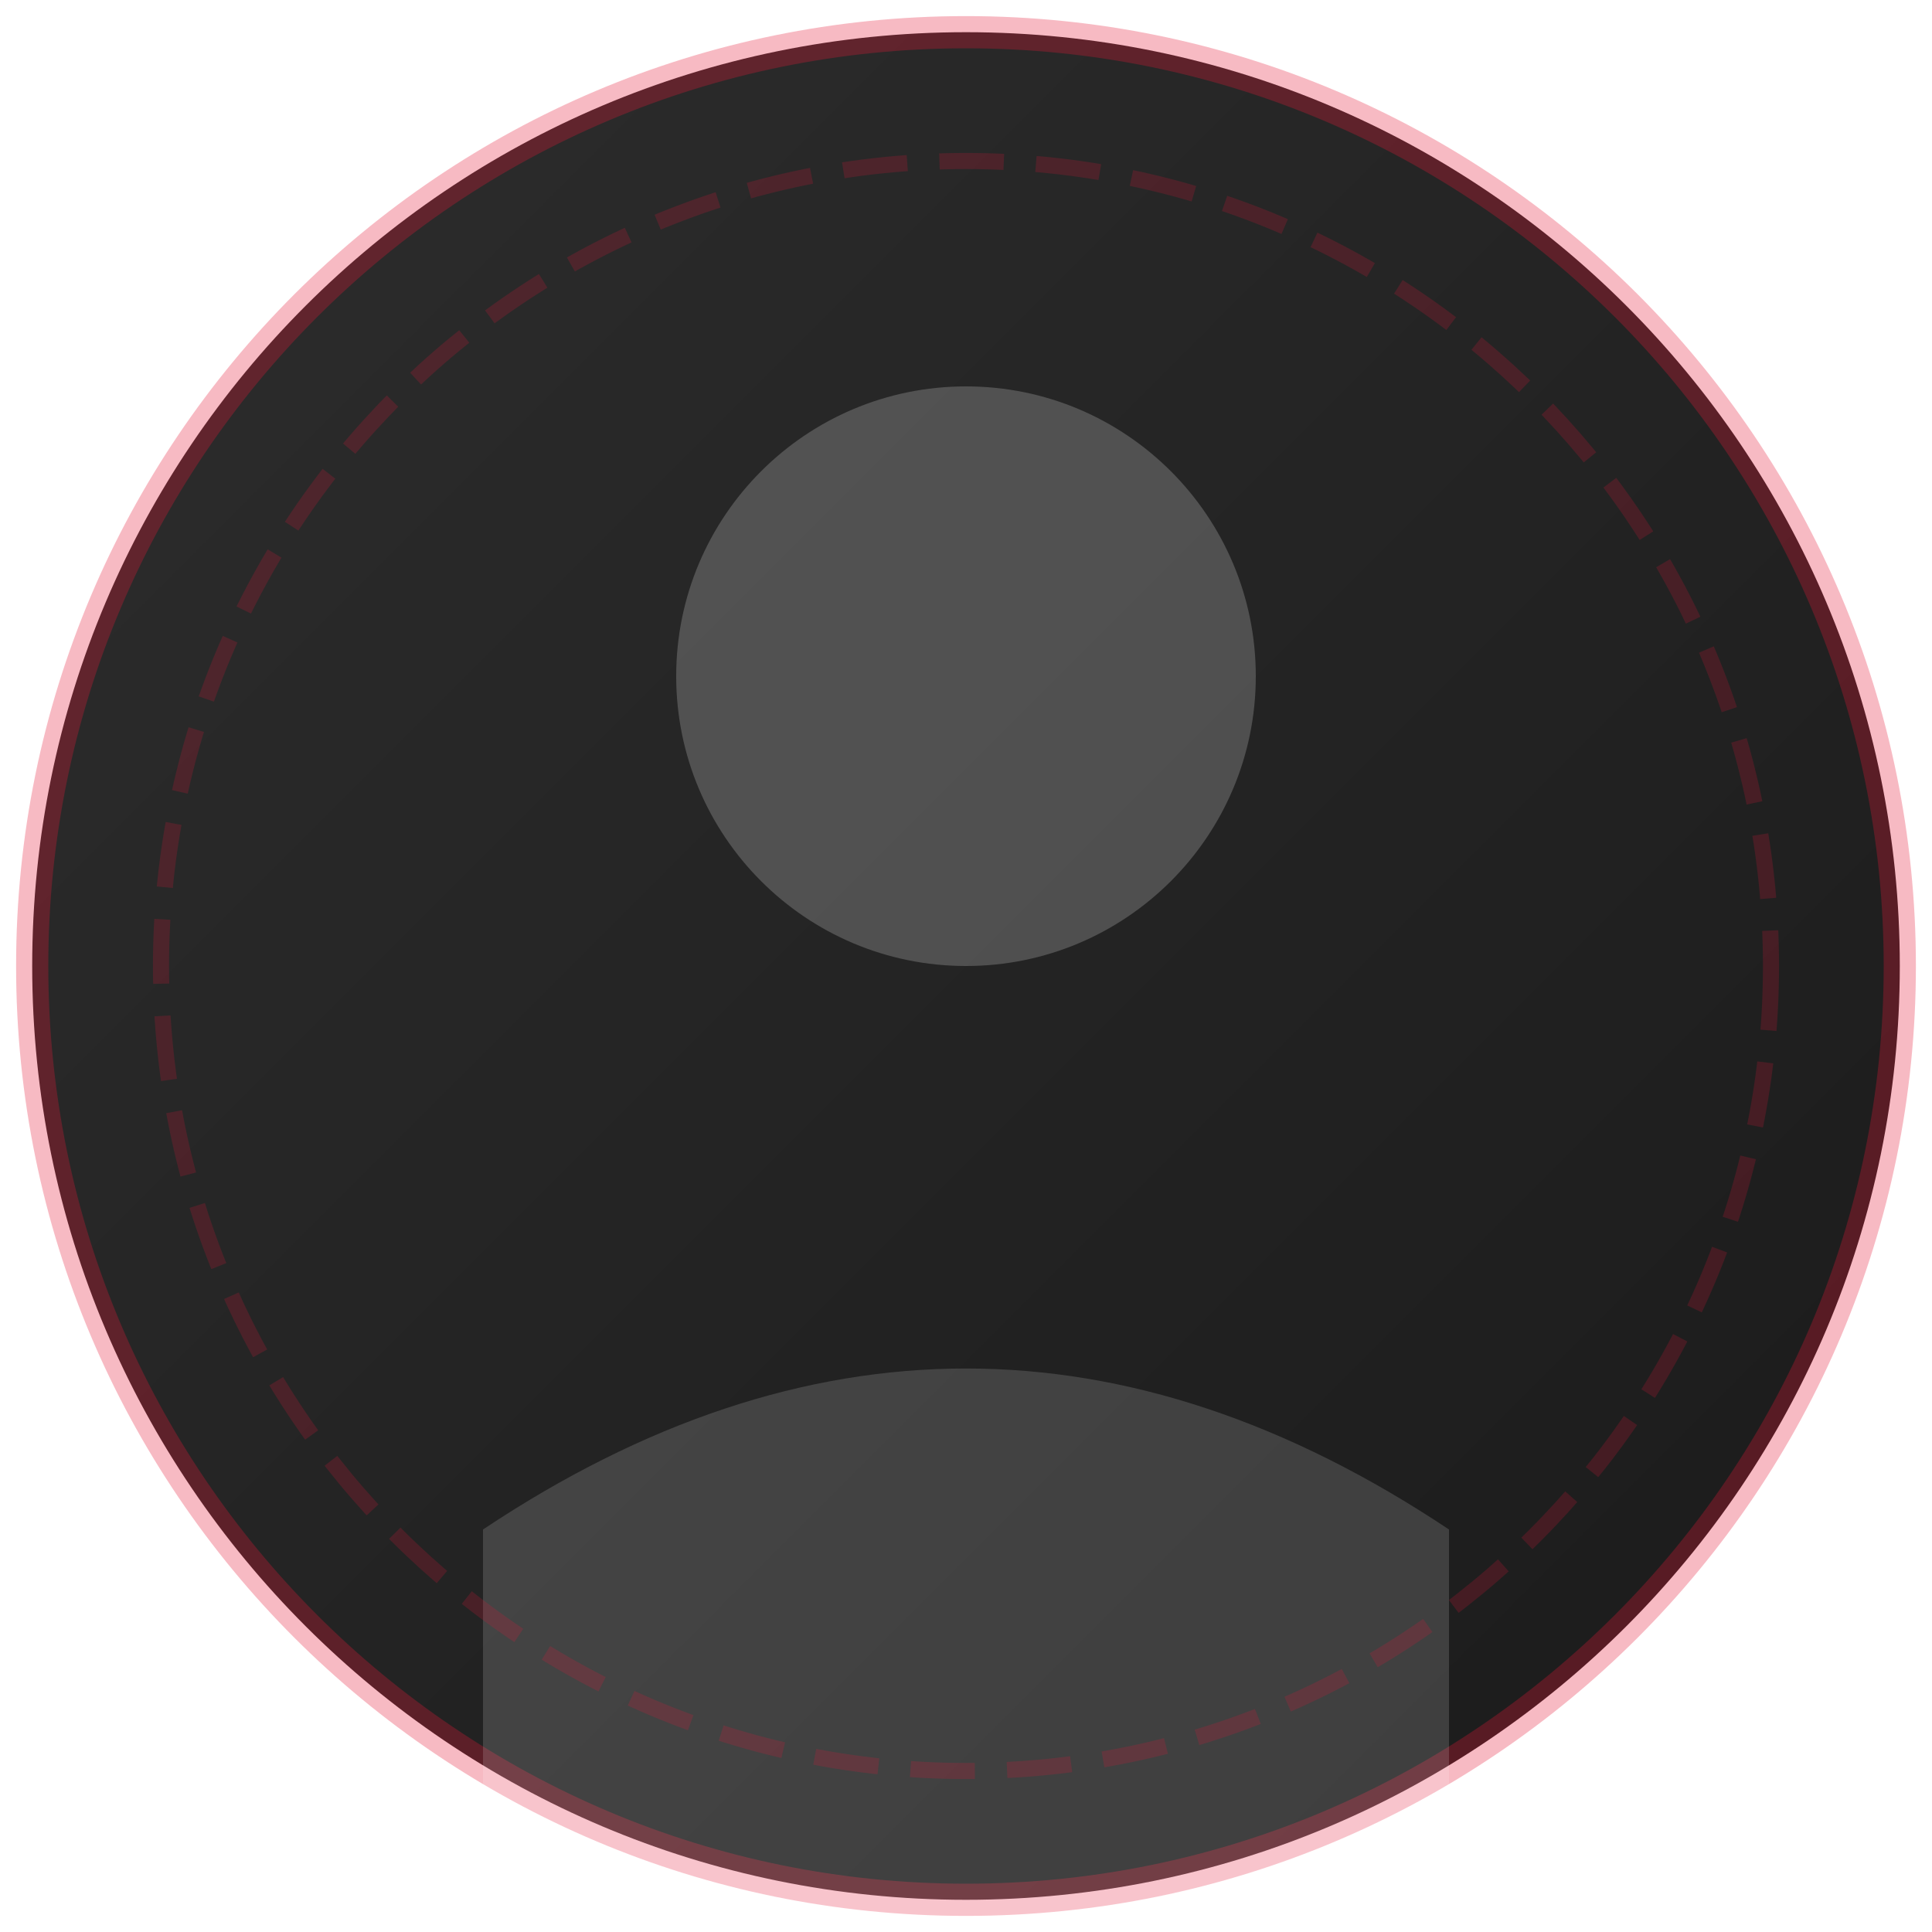
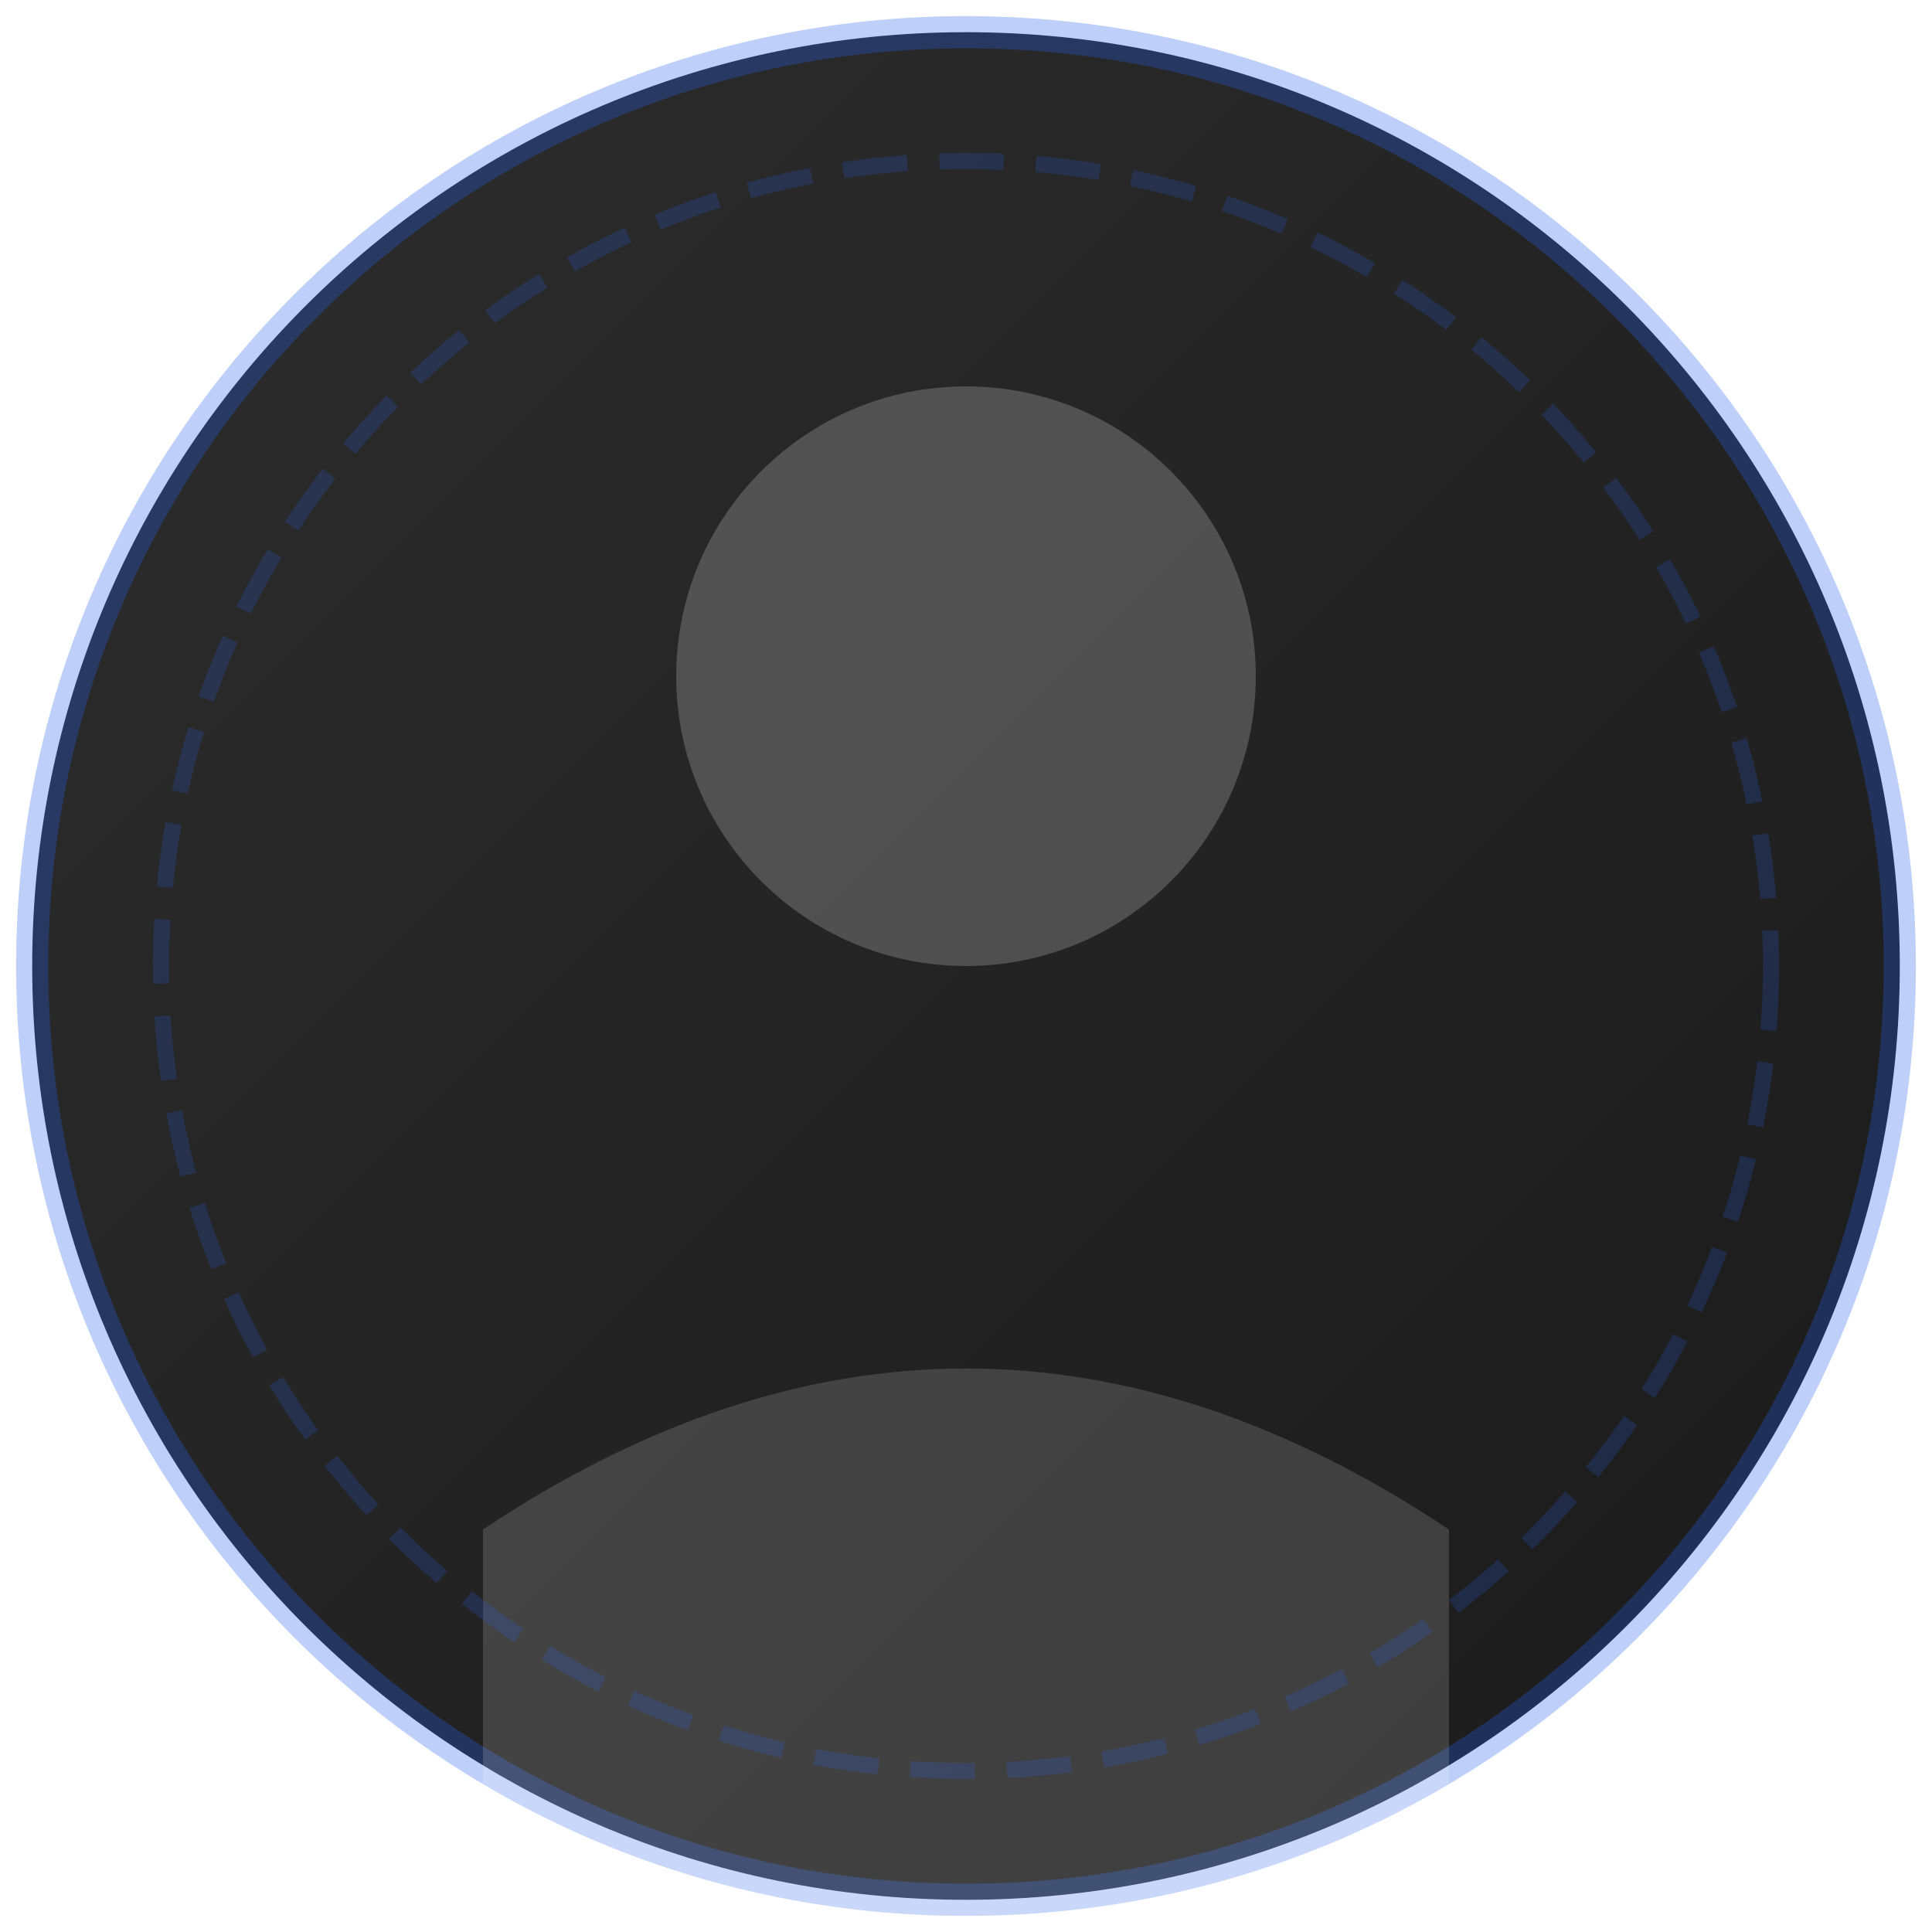
<svg xmlns="http://www.w3.org/2000/svg" viewBox="0 0 120 120" fill="none">
  <defs>
    <linearGradient id="av-bg" x1="0%" y1="0%" x2="100%" y2="100%">
      <stop offset="0%" style="stop-color:#2d2d2d" />
      <stop offset="100%" style="stop-color:#1a1a1a" />
    </linearGradient>
  </defs>
-   <circle cx="60" cy="60" r="58" fill="url(#av-bg)" stroke="rgba(227,24,55,0.3)" stroke-width="2" />
+   <circle cx="60" cy="60" r="58" fill="url(#av-bg)" stroke="rgba(37,99,235,0.3)" stroke-width="2" />
  <circle cx="60" cy="42" r="18" fill="rgba(255,255,255,0.2)" />
  <path d="M30 95 Q60 75 90 95 L90 120 L30 120 Z" fill="rgba(255,255,255,0.15)" />
-   <circle cx="60" cy="60" r="50" fill="none" stroke="rgba(227,24,55,0.2)" stroke-width="1" stroke-dasharray="4 2" />
+   <circle cx="60" cy="60" r="50" fill="none" stroke="rgba(37,99,235,0.2)" stroke-width="1" stroke-dasharray="4 2" />
</svg>
